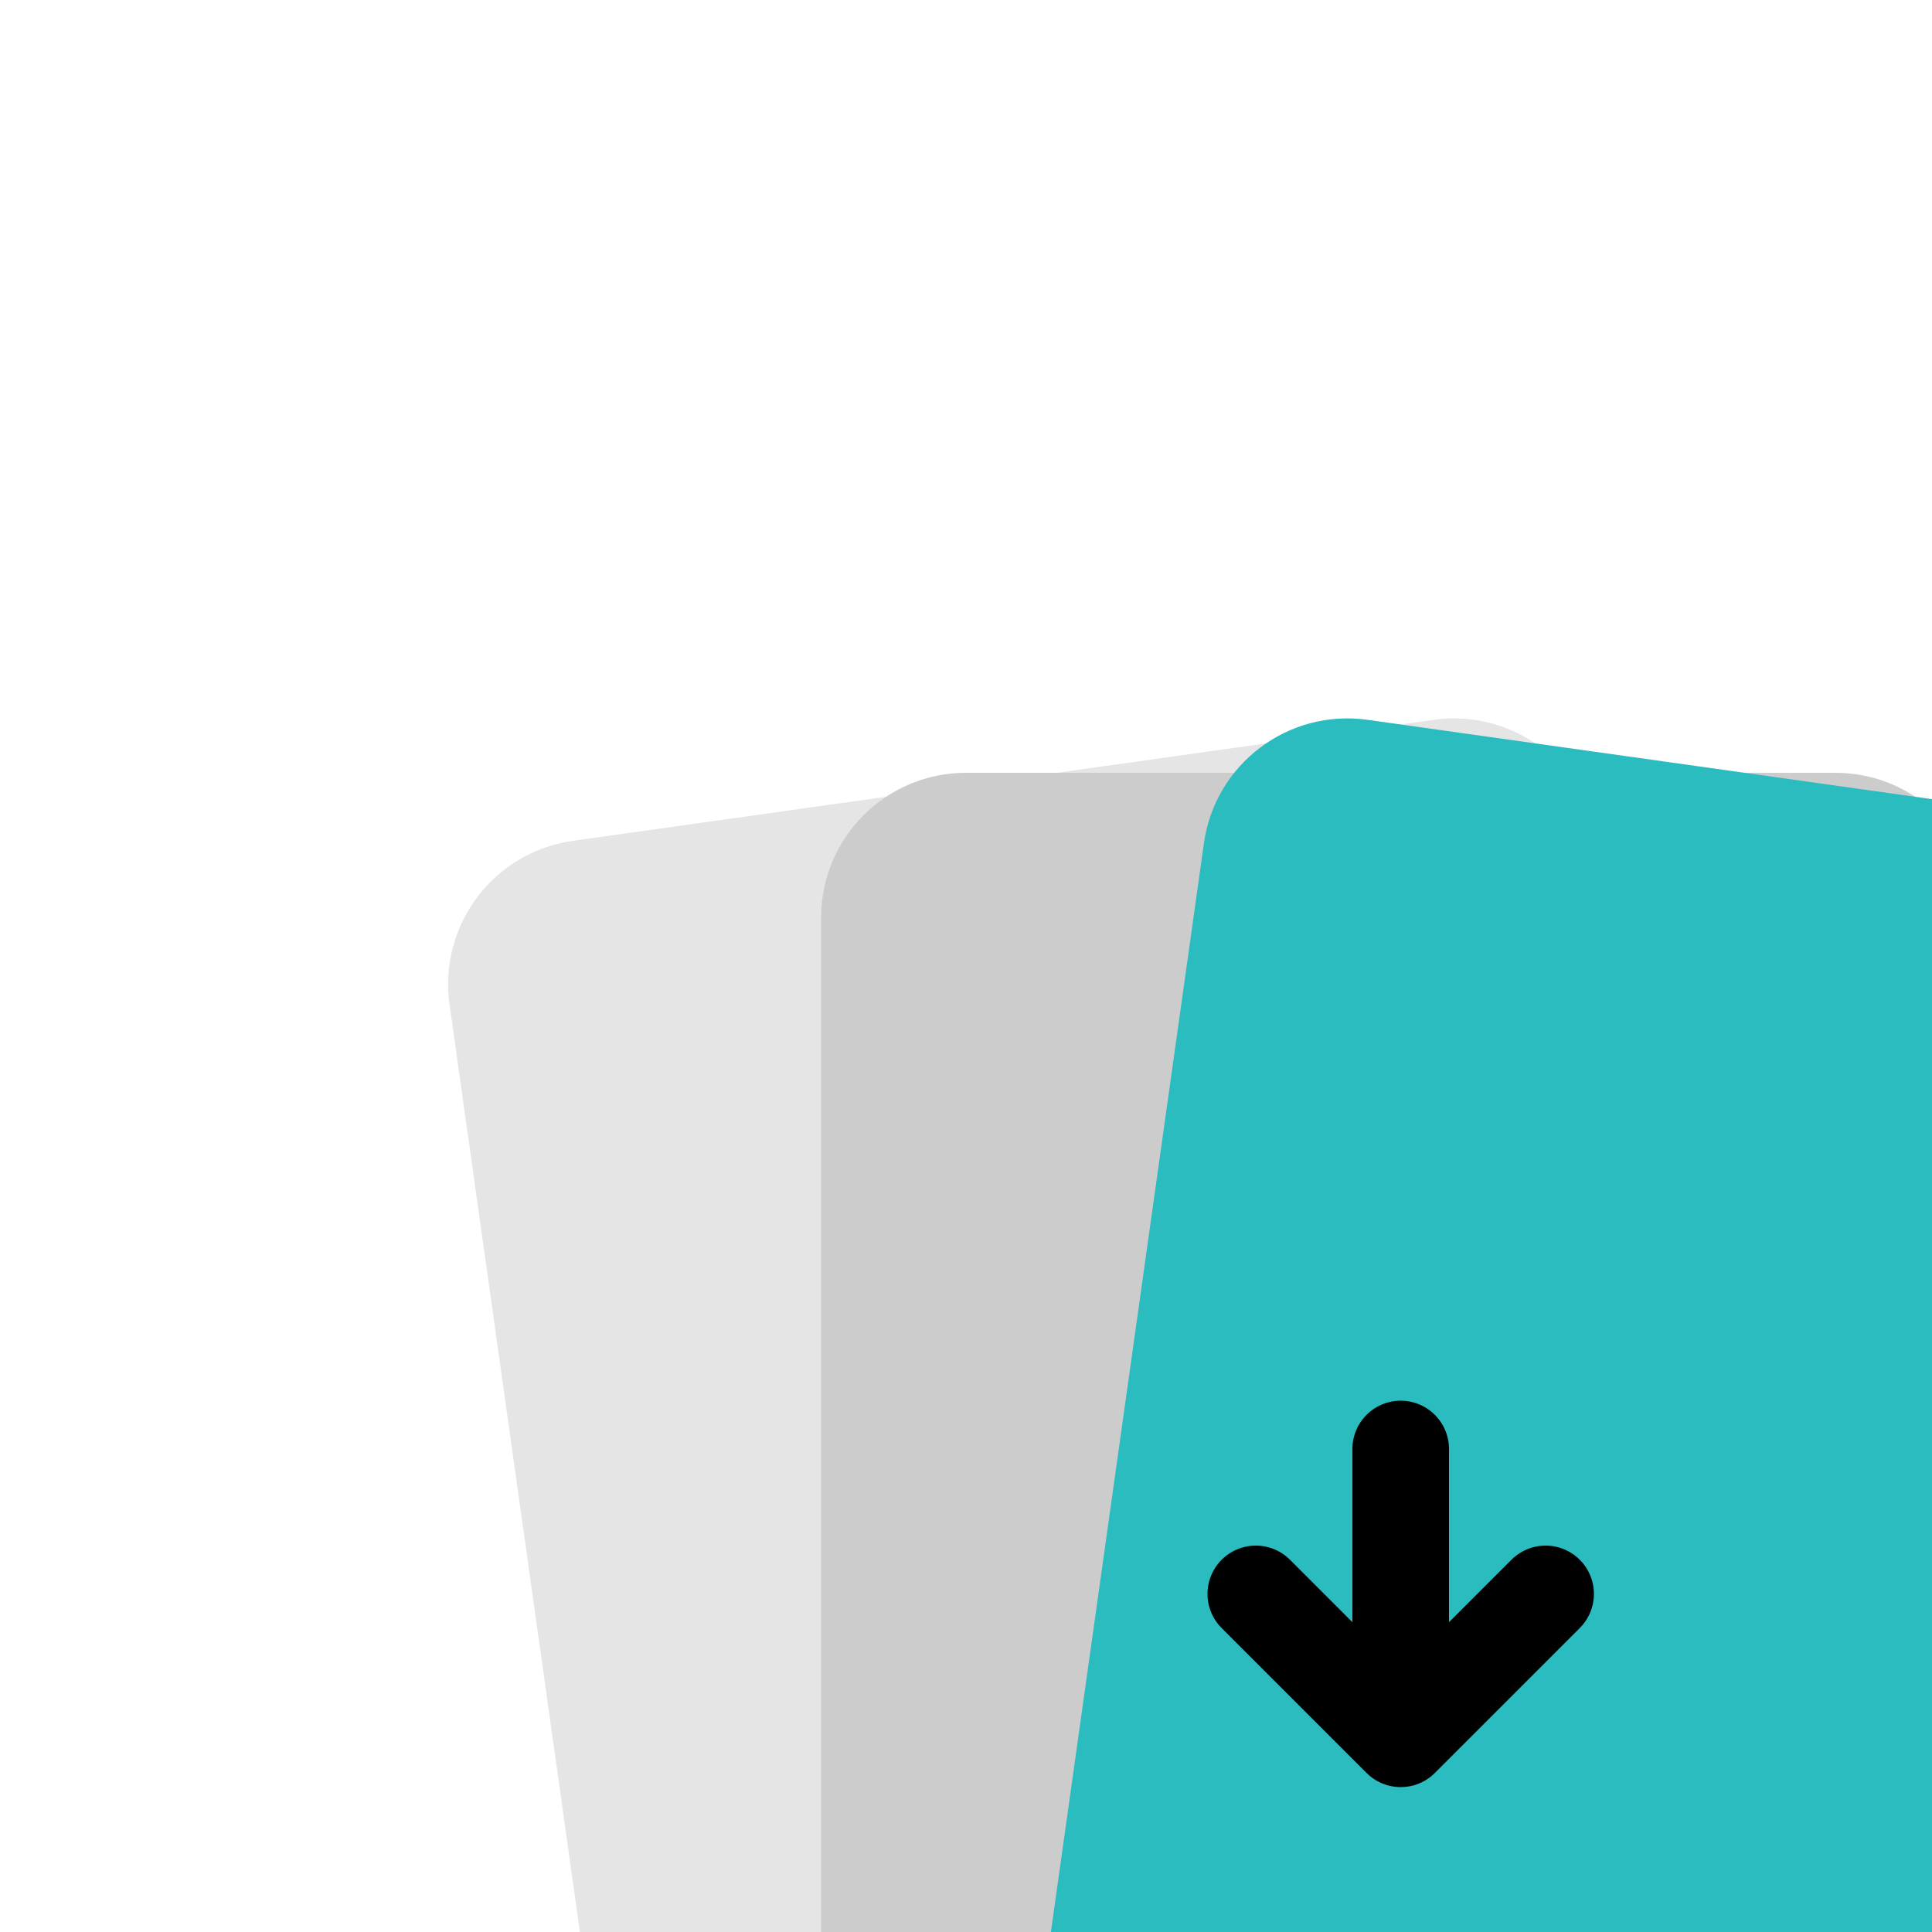
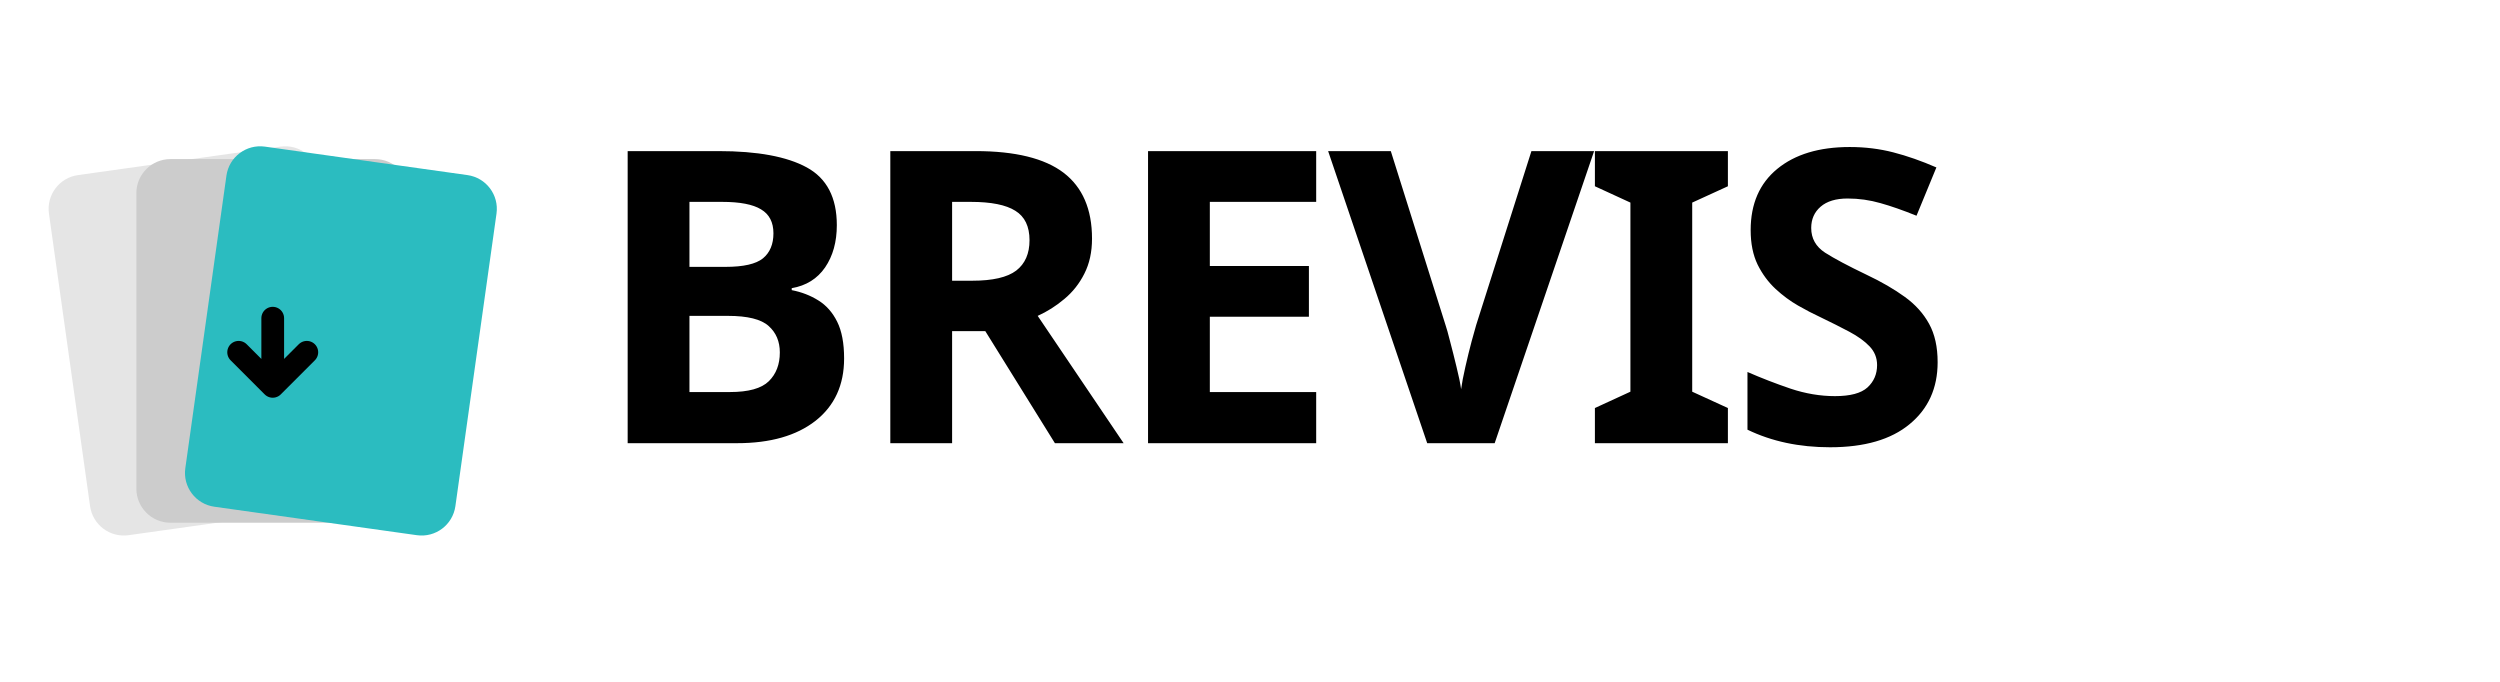
- <svg xmlns="http://www.w3.org/2000/svg" width="32" height="32" viewBox="0 0 40 40" fill="none">
-   <g transform="translate(5, 2)">
+ <svg xmlns="http://www.w3.org/2000/svg" width="220" height="60" viewBox="0 0 220 60" fill="none">
+   <g>
    <rect x="6" y="14" width="24" height="32" rx="3" fill="#E5E5E5" transform="rotate(-8 18 30)" />
    <rect x="12" y="14" width="24" height="32" rx="3" fill="#CCCCCC" />
    <rect x="18" y="14" width="24" height="32" rx="3" fill="#2BBCC0" transform="rotate(8 30 30)" />
    <path d="M 24 28 L 24 34 M 21 31 L 24 34 L 27 31" stroke="#000000" stroke-width="2" stroke-linecap="round" stroke-linejoin="round" />
  </g>
+   <text x="52" y="39" font-family="Instrument Sans, sans-serif" font-size="36" font-weight="700" fill="#000000" letter-spacing="-0.03em">BREVIS</text>
</svg>
